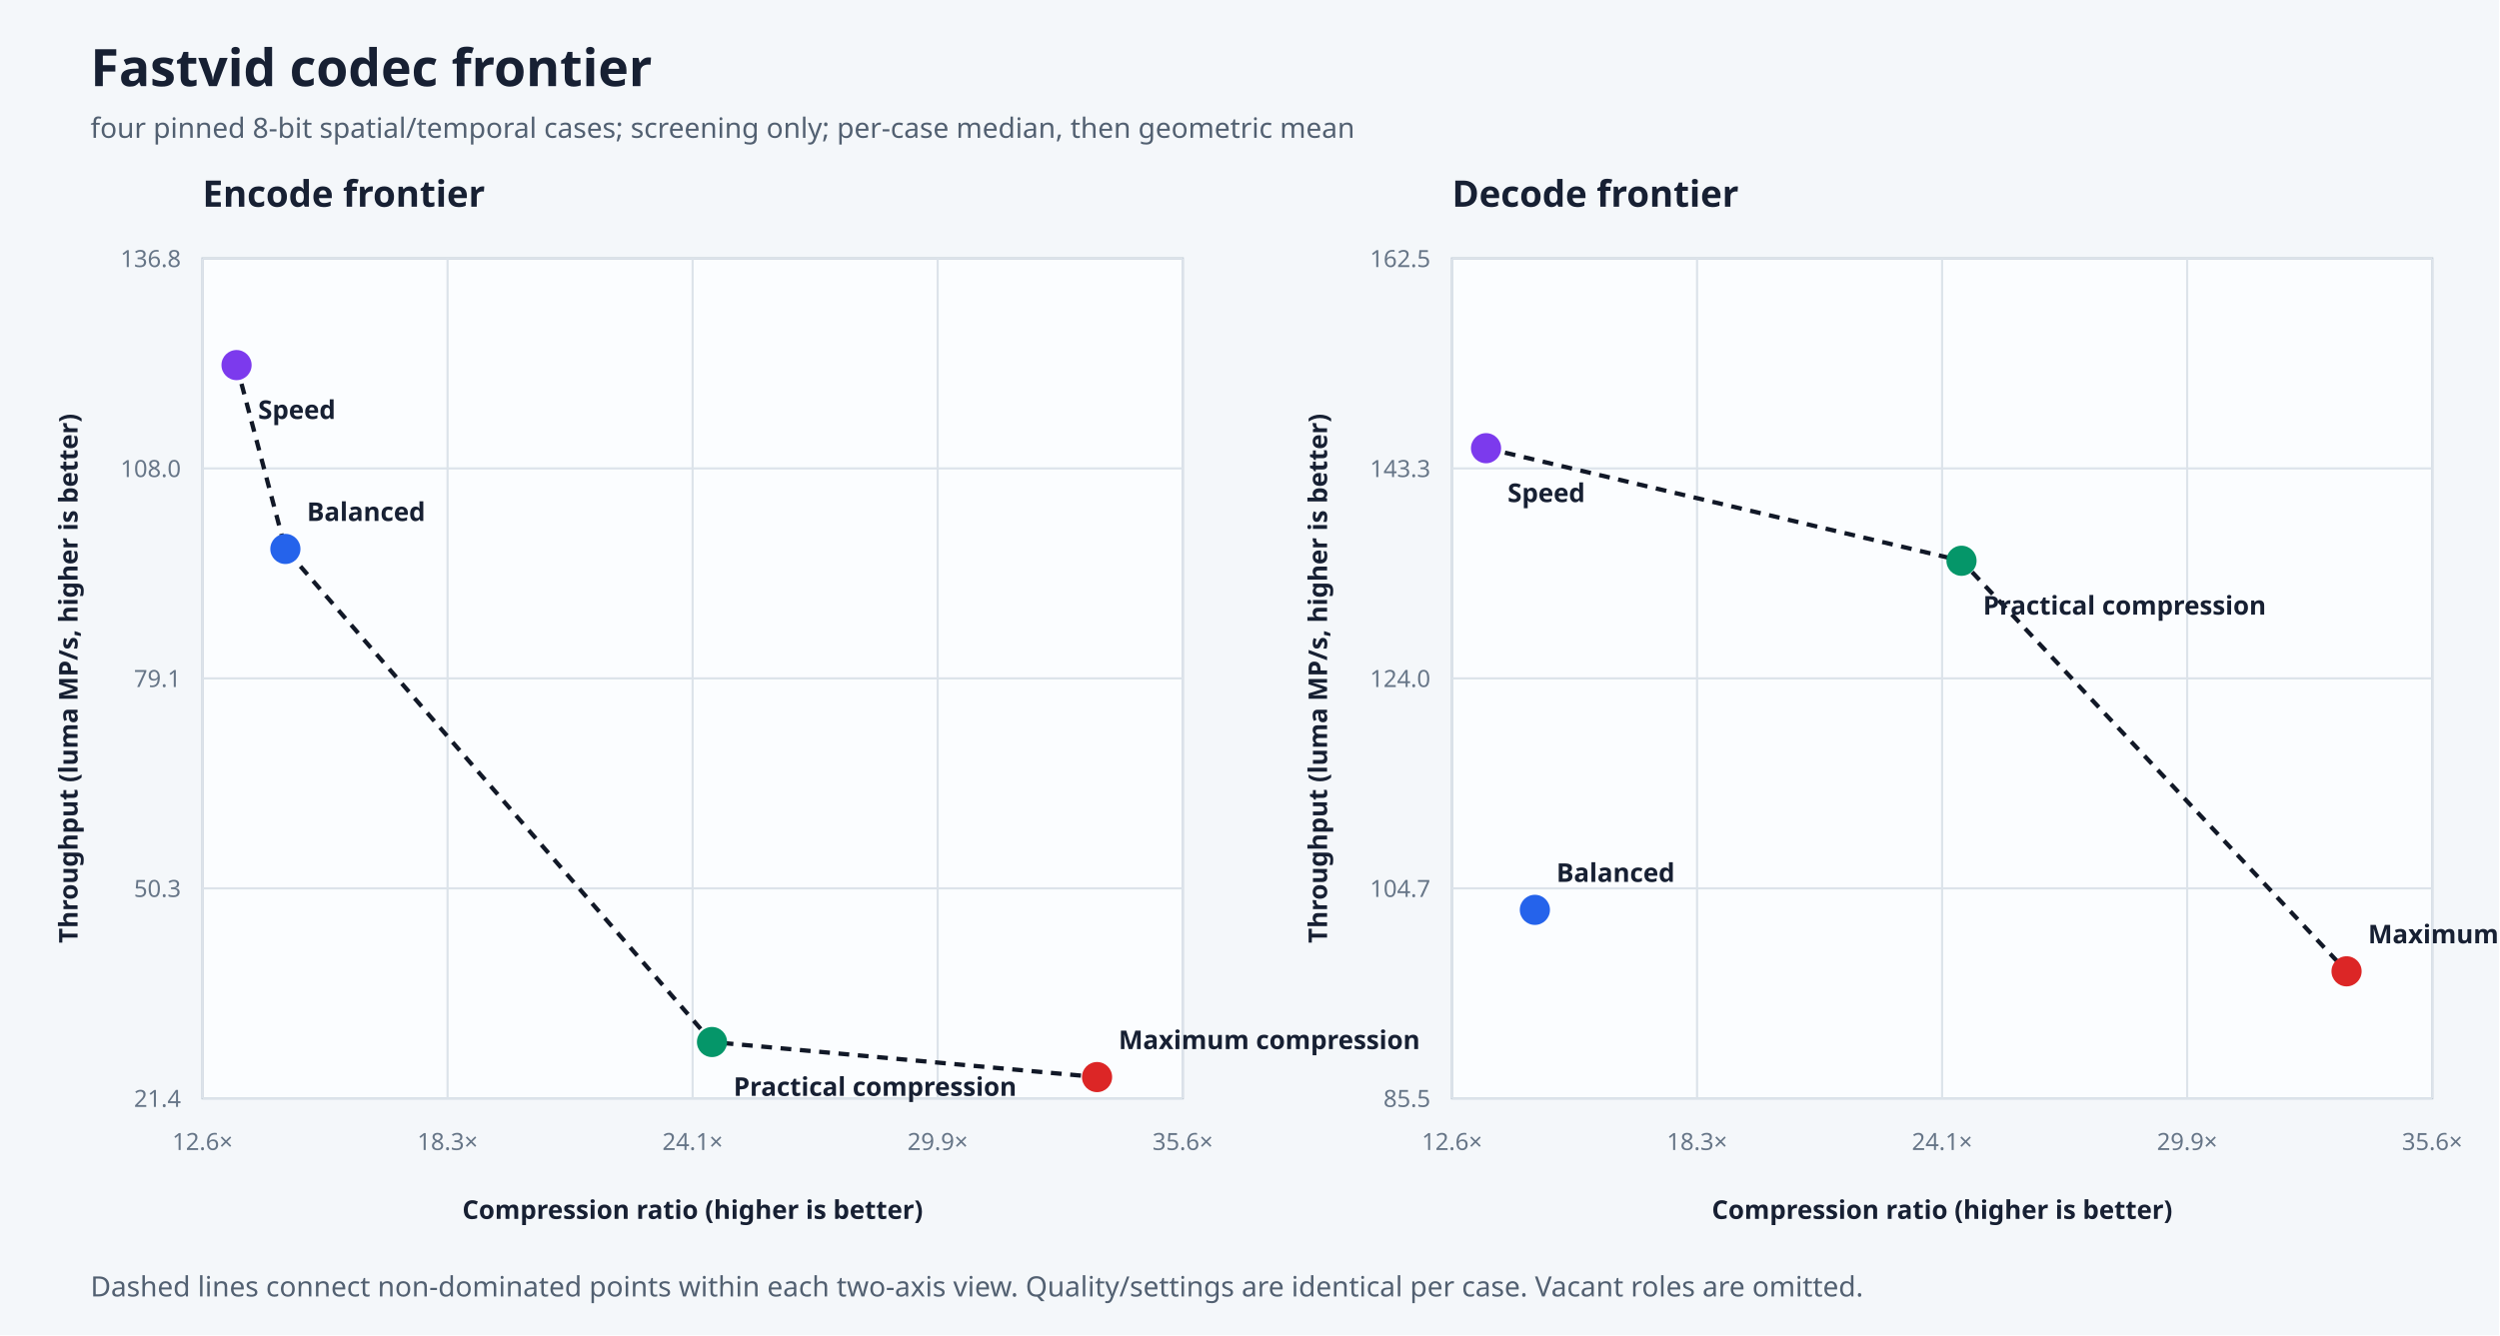
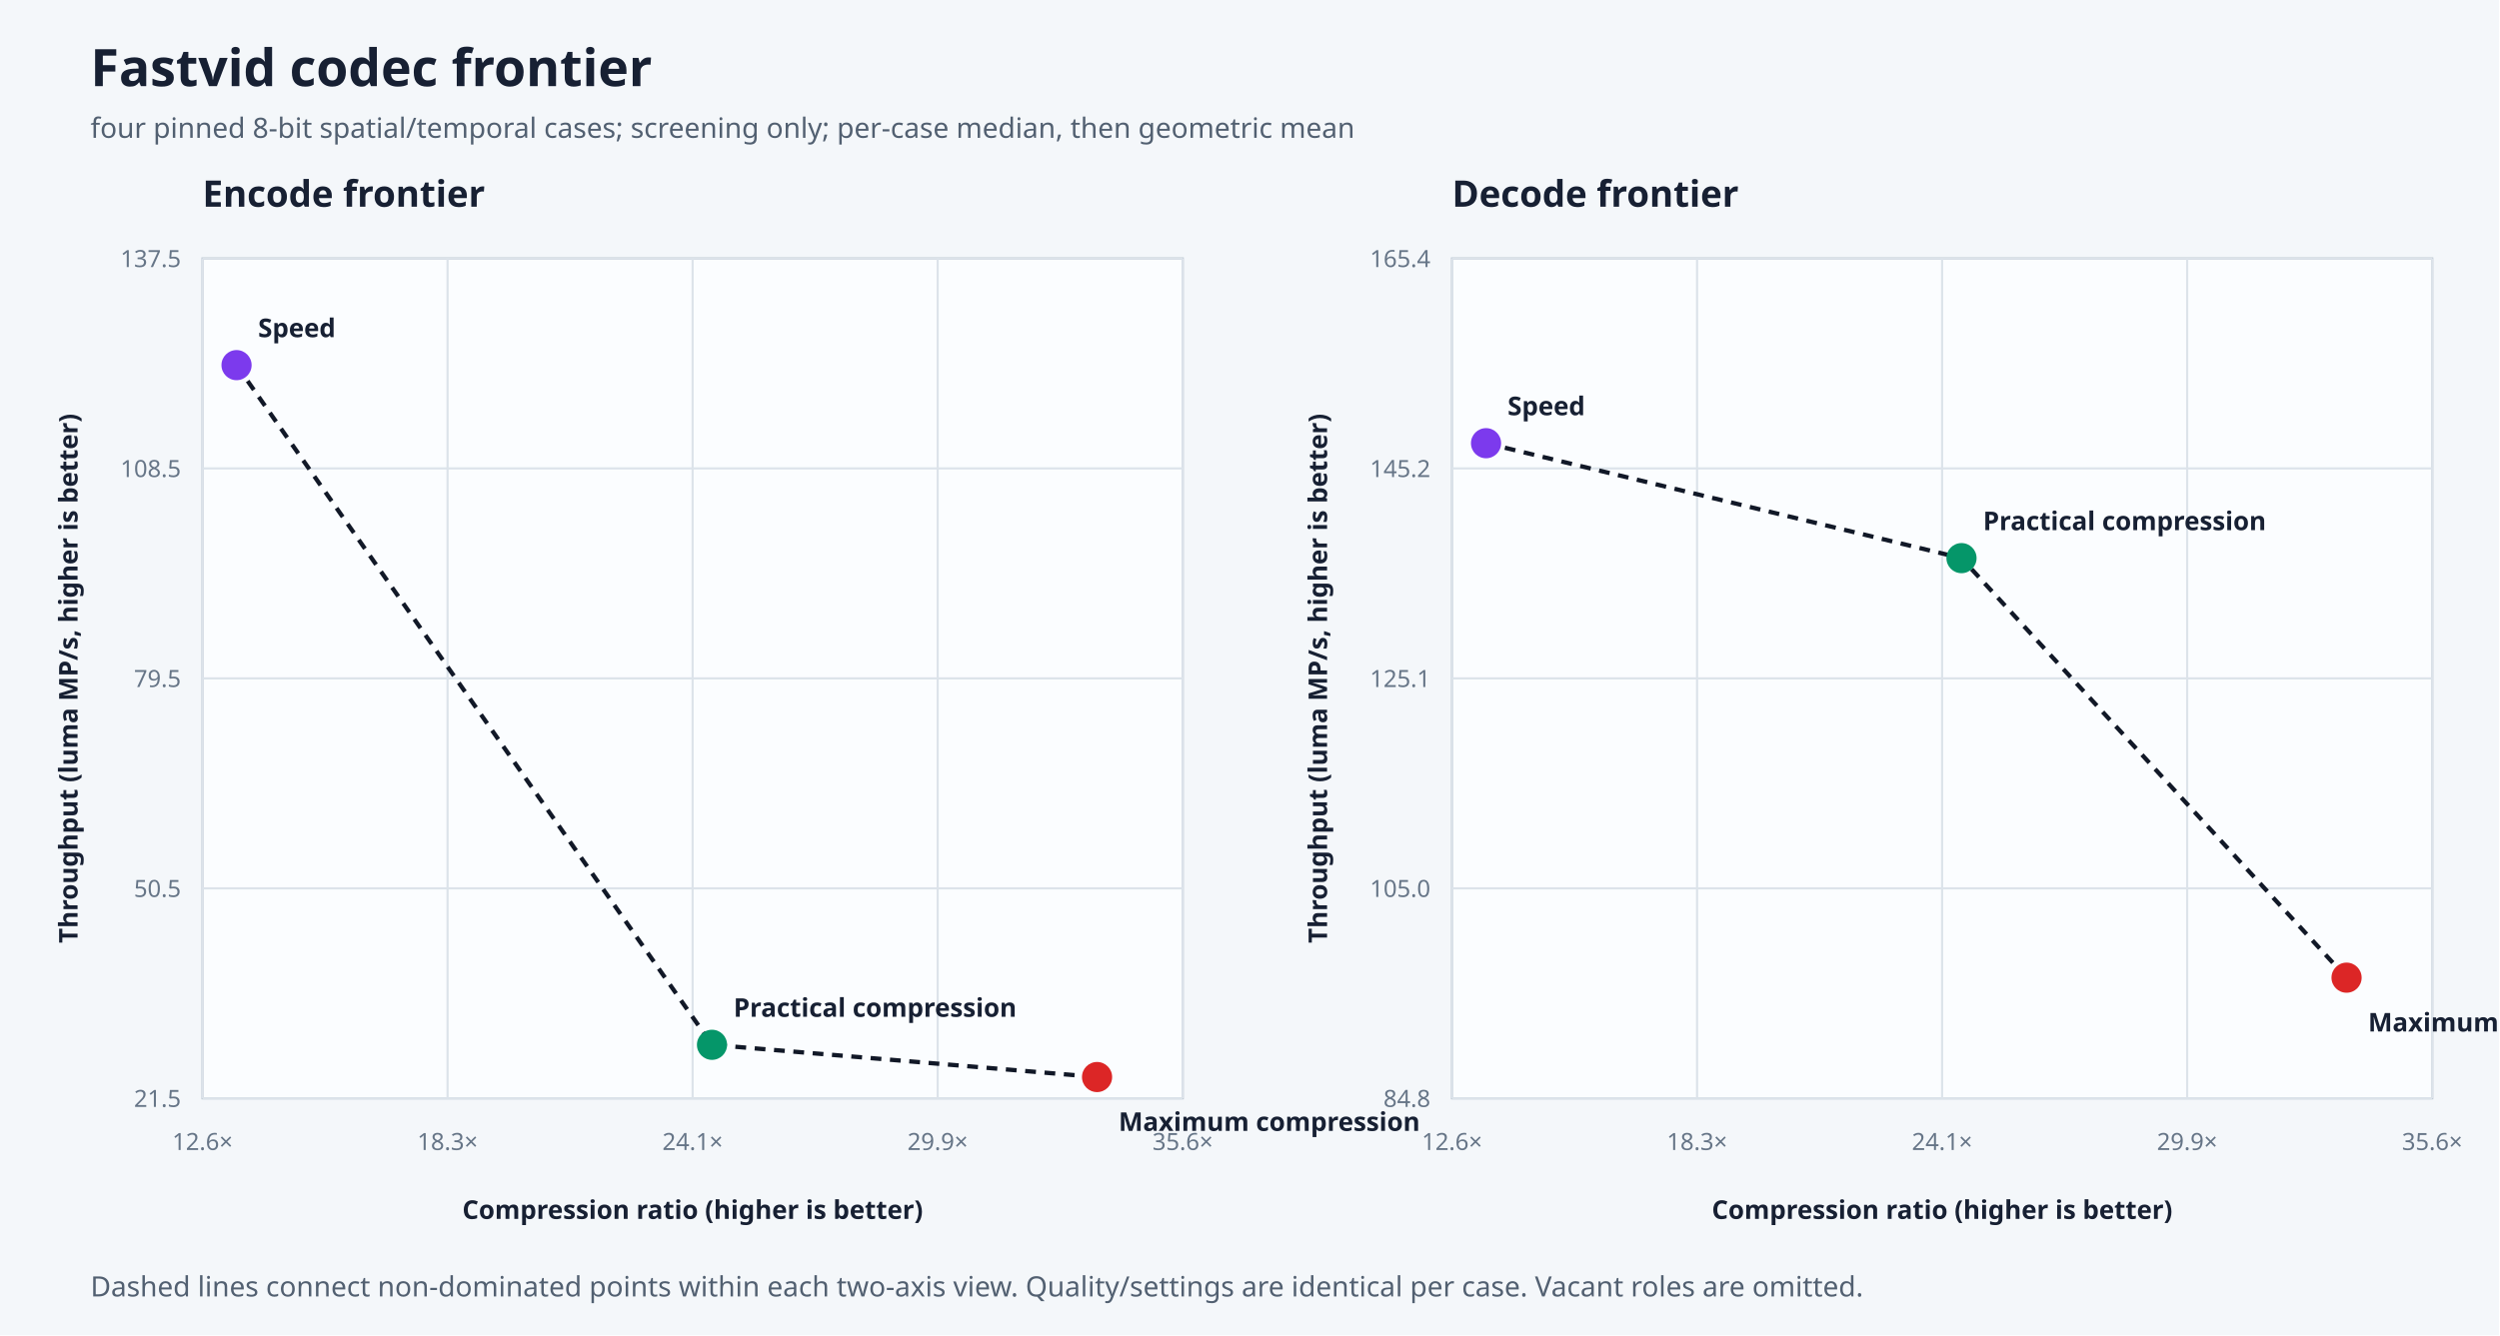
<svg xmlns="http://www.w3.org/2000/svg" width="1160" height="620" viewBox="0 0 1160 620">
  <style>text{font-family:ui-sans-serif,system-ui,sans-serif;fill:#172033}.title{font-size:24px;font-weight:700}.subtitle{font-size:13px;fill:#526071}.panel-title{font-size:17px;font-weight:650}.plot{fill:#fbfdff;stroke:#b9c4d0}.grid{stroke:#dce3ea;stroke-width:1}.tick{font-size:11px;fill:#667587}.axis{font-size:12px;font-weight:600}.label{font-size:12px;font-weight:600}.frontier{fill:none;stroke:#111827;stroke-width:2;stroke-dasharray:5 4}</style>
  <rect width="100%" height="100%" fill="#f4f7fa" />
  <text x="42" y="40" class="title">Fastvid codec frontier</text>
  <text x="42" y="64" class="subtitle">four pinned 8-bit spatial/temporal cases; screening only; per-case median, then geometric mean</text>
  <text x="94" y="96" class="panel-title">Encode frontier</text>
  <rect x="94" y="120" width="455" height="390" class="plot" />
  <line x1="94.00" y1="120" x2="94.00" y2="510" class="grid" />
  <text x="94.00" y="534" class="tick" text-anchor="middle">12.6×</text>
  <line x1="94" y1="510.00" x2="549" y2="510.00" class="grid" />
-   <text x="84" y="514.00" class="tick" text-anchor="end">21.4</text>
+   <text x="84" y="514.00" class="tick" text-anchor="end">21.5</text>
  <line x1="207.75" y1="120" x2="207.75" y2="510" class="grid" />
  <text x="207.75" y="534" class="tick" text-anchor="middle">18.3×</text>
  <line x1="94" y1="412.50" x2="549" y2="412.50" class="grid" />
-   <text x="84" y="416.50" class="tick" text-anchor="end">50.3</text>
+   <text x="84" y="416.50" class="tick" text-anchor="end">50.5</text>
  <line x1="321.50" y1="120" x2="321.50" y2="510" class="grid" />
  <text x="321.50" y="534" class="tick" text-anchor="middle">24.1×</text>
  <line x1="94" y1="315.00" x2="549" y2="315.00" class="grid" />
-   <text x="84" y="319.00" class="tick" text-anchor="end">79.1</text>
+   <text x="84" y="319.00" class="tick" text-anchor="end">79.5</text>
  <line x1="435.25" y1="120" x2="435.25" y2="510" class="grid" />
  <text x="435.25" y="534" class="tick" text-anchor="middle">29.9×</text>
  <line x1="94" y1="217.50" x2="549" y2="217.50" class="grid" />
-   <text x="84" y="221.50" class="tick" text-anchor="end">108.0</text>
+   <text x="84" y="221.50" class="tick" text-anchor="end">108.5</text>
  <line x1="549.00" y1="120" x2="549.00" y2="510" class="grid" />
  <text x="549.00" y="534" class="tick" text-anchor="middle">35.6×</text>
  <line x1="94" y1="120.00" x2="549" y2="120.00" class="grid" />
-   <text x="84" y="124.00" class="tick" text-anchor="end">136.8</text>
-   <polyline points="109.80,169.53 132.47,254.90 330.50,483.86 509.24,500.14" class="frontier" />
-   <circle cx="132.47" cy="254.90" r="7" fill="#2563eb" />
-   <text x="142.47" y="241.90" class="label">Balanced</text>
-   <circle cx="330.50" cy="483.86" r="7" fill="#059669" />
-   <text x="340.50" y="508.86" class="label">Practical compression</text>
-   <circle cx="509.24" cy="500.14" r="7" fill="#dc2626" />
-   <text x="519.24" y="487.14" class="label">Maximum compression</text>
-   <circle cx="109.80" cy="169.53" r="7" fill="#7c3aed" />
-   <text x="119.80" y="194.53" class="label">Speed</text>
+   <text x="84" y="124.00" class="tick" text-anchor="end">137.5</text>
+   <polyline points="109.80,169.55 330.50,485.15 509.24,500.12" class="frontier" />
+   <circle cx="330.50" cy="485.15" r="7" fill="#059669" />
+   <text x="340.50" y="472.15" class="label">Practical compression</text>
+   <circle cx="509.24" cy="500.12" r="7" fill="#dc2626" />
+   <text x="519.24" y="525.12" class="label">Maximum compression</text>
+   <circle cx="109.80" cy="169.55" r="7" fill="#7c3aed" />
+   <text x="119.80" y="156.55" class="label">Speed</text>
  <text x="321.5" y="566" class="axis" text-anchor="middle">Compression ratio (higher is better)</text>
  <text x="36" y="315.0" class="axis" text-anchor="middle" transform="rotate(-90 36 315.0)">Throughput (luma MP/s, higher is better)</text>
  <text x="674" y="96" class="panel-title">Decode frontier</text>
  <rect x="674" y="120" width="455" height="390" class="plot" />
  <line x1="674.00" y1="120" x2="674.00" y2="510" class="grid" />
  <text x="674.00" y="534" class="tick" text-anchor="middle">12.6×</text>
  <line x1="674" y1="510.00" x2="1129" y2="510.00" class="grid" />
-   <text x="664" y="514.00" class="tick" text-anchor="end">85.5</text>
+   <text x="664" y="514.00" class="tick" text-anchor="end">84.8</text>
  <line x1="787.75" y1="120" x2="787.75" y2="510" class="grid" />
  <text x="787.75" y="534" class="tick" text-anchor="middle">18.3×</text>
  <line x1="674" y1="412.50" x2="1129" y2="412.50" class="grid" />
-   <text x="664" y="416.50" class="tick" text-anchor="end">104.7</text>
+   <text x="664" y="416.50" class="tick" text-anchor="end">105.0</text>
  <line x1="901.50" y1="120" x2="901.50" y2="510" class="grid" />
  <text x="901.50" y="534" class="tick" text-anchor="middle">24.1×</text>
  <line x1="674" y1="315.00" x2="1129" y2="315.00" class="grid" />
-   <text x="664" y="319.00" class="tick" text-anchor="end">124.0</text>
+   <text x="664" y="319.00" class="tick" text-anchor="end">125.1</text>
  <line x1="1015.25" y1="120" x2="1015.25" y2="510" class="grid" />
  <text x="1015.25" y="534" class="tick" text-anchor="middle">29.9×</text>
  <line x1="674" y1="217.50" x2="1129" y2="217.50" class="grid" />
-   <text x="664" y="221.50" class="tick" text-anchor="end">143.3</text>
+   <text x="664" y="221.50" class="tick" text-anchor="end">145.2</text>
  <line x1="1129.00" y1="120" x2="1129.00" y2="510" class="grid" />
  <text x="1129.00" y="534" class="tick" text-anchor="middle">35.6×</text>
  <line x1="674" y1="120.00" x2="1129" y2="120.00" class="grid" />
-   <text x="664" y="124.00" class="tick" text-anchor="end">162.5</text>
-   <polyline points="689.80,208.12 910.50,260.39 1089.24,451.03" class="frontier" />
-   <circle cx="712.47" cy="422.49" r="7" fill="#2563eb" />
-   <text x="722.47" y="409.49" class="label">Balanced</text>
-   <circle cx="910.50" cy="260.39" r="7" fill="#059669" />
-   <text x="920.50" y="285.39" class="label">Practical compression</text>
-   <circle cx="1089.24" cy="451.03" r="7" fill="#dc2626" />
-   <text x="1099.24" y="438.03" class="label">Maximum compression</text>
-   <circle cx="689.80" cy="208.12" r="7" fill="#7c3aed" />
-   <text x="699.80" y="233.12" class="label">Speed</text>
+   <text x="664" y="124.00" class="tick" text-anchor="end">165.4</text>
+   <polyline points="689.80,205.80 910.50,259.17 1089.24,453.98" class="frontier" />
+   <circle cx="910.50" cy="259.17" r="7" fill="#059669" />
+   <text x="920.50" y="246.17" class="label">Practical compression</text>
+   <circle cx="1089.24" cy="453.98" r="7" fill="#dc2626" />
+   <text x="1099.24" y="478.98" class="label">Maximum compression</text>
+   <circle cx="689.80" cy="205.80" r="7" fill="#7c3aed" />
+   <text x="699.80" y="192.80" class="label">Speed</text>
  <text x="901.5" y="566" class="axis" text-anchor="middle">Compression ratio (higher is better)</text>
  <text x="616" y="315.0" class="axis" text-anchor="middle" transform="rotate(-90 616 315.0)">Throughput (luma MP/s, higher is better)</text>
  <text x="42" y="602" class="subtitle">Dashed lines connect non-dominated points within each two-axis view. Quality/settings are identical per case. Vacant roles are omitted.</text>
</svg>
